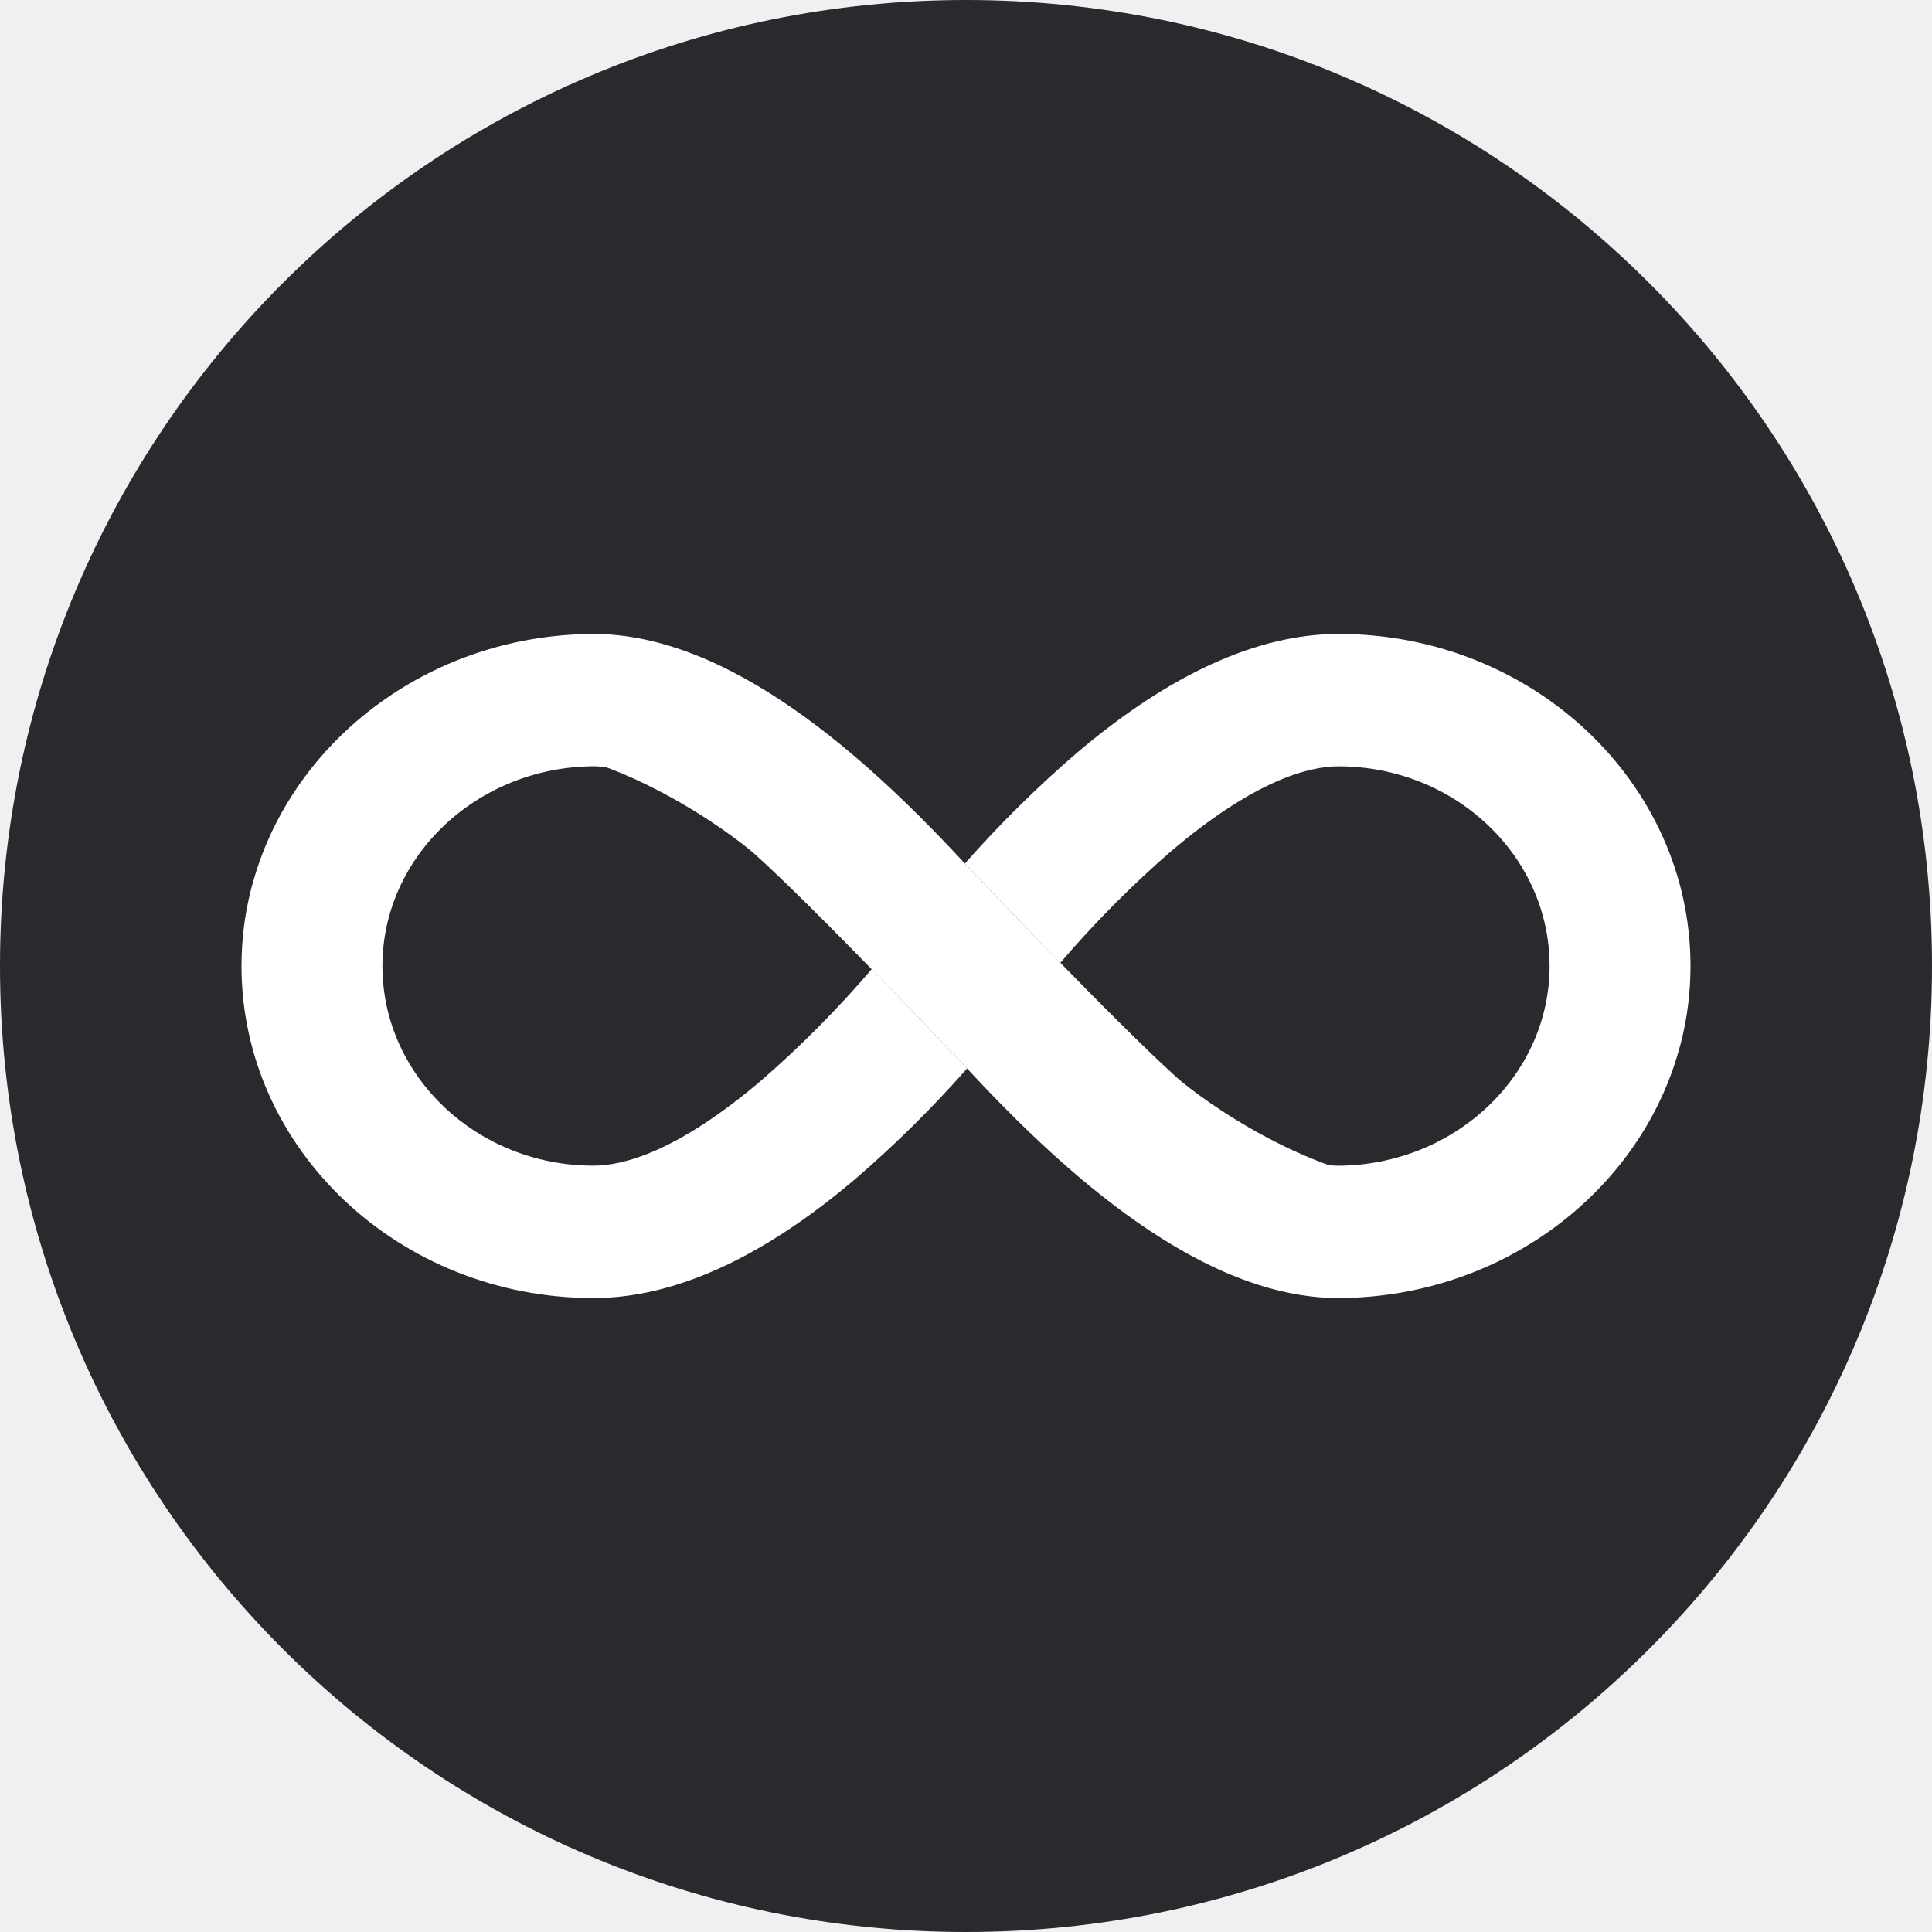
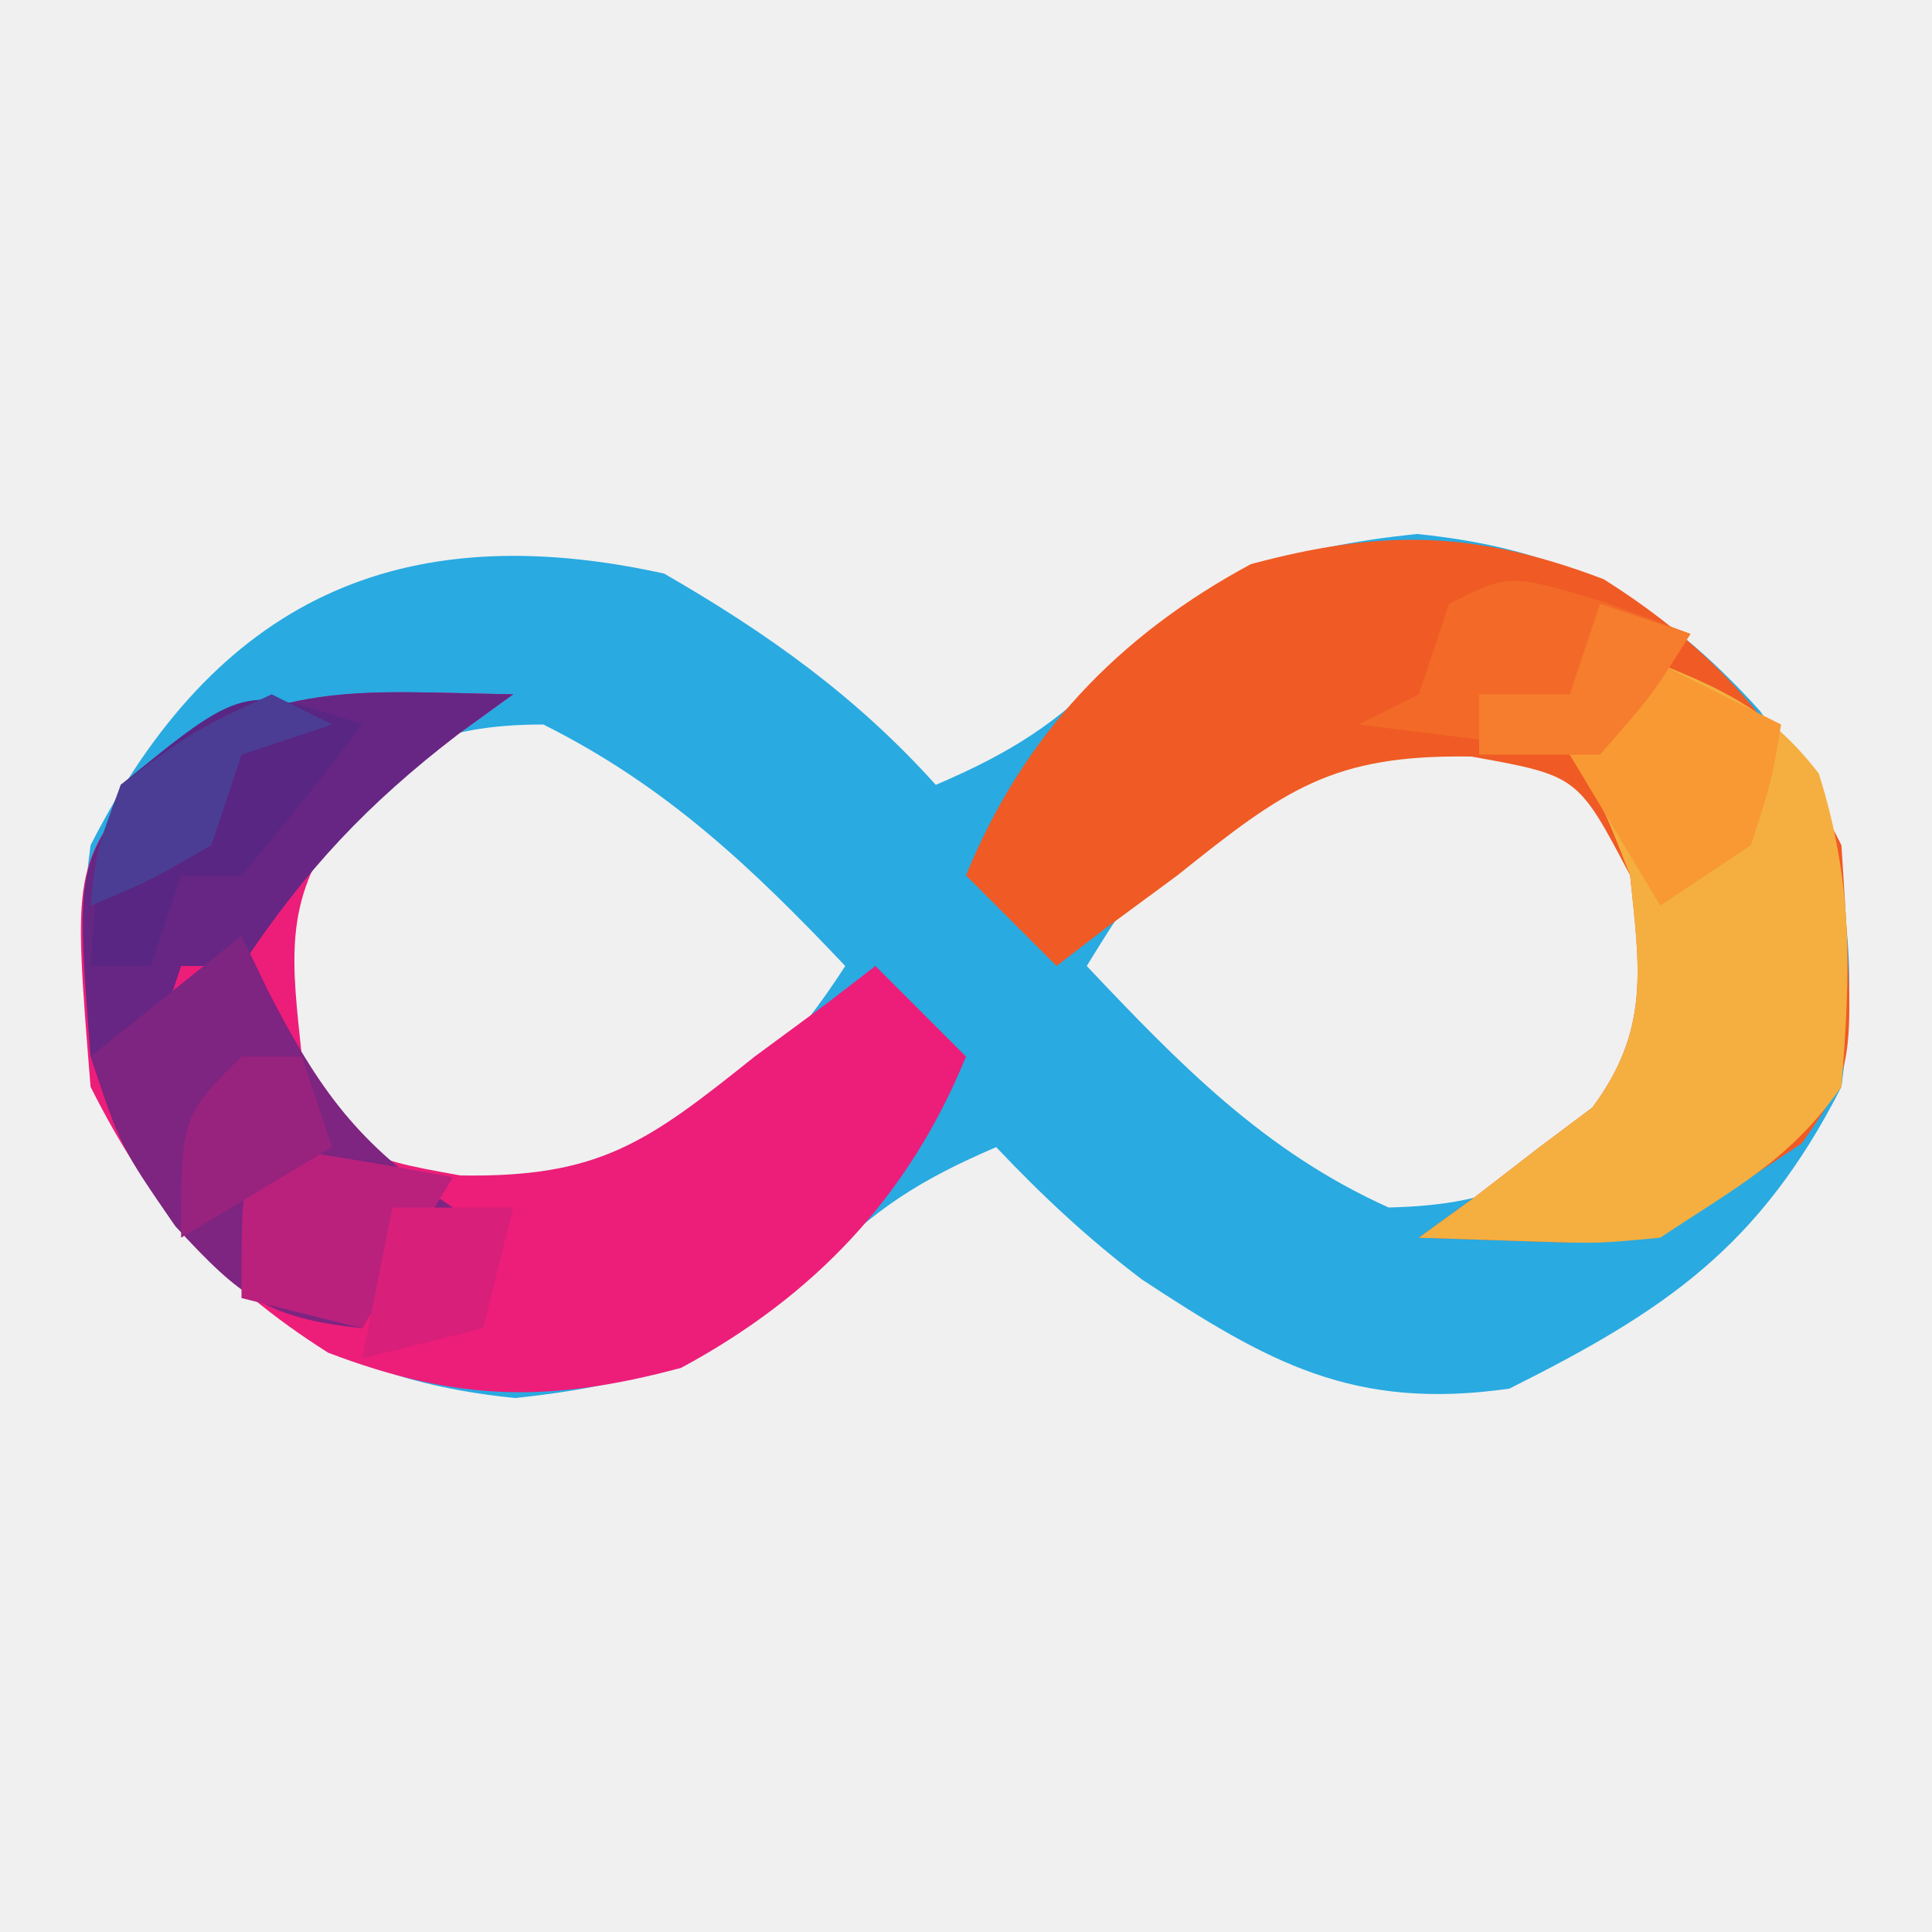
- <svg xmlns="http://www.w3.org/2000/svg" width="32" height="32" viewBox="0 0 32 32">
-   <g fill="none">
-     <circle fill="#292A2E" cx="16" cy="16" r="16" />
-     <g fill="#FFF">
-       <path d="M22.17 10.5c-1.34 0-2.803.667-4.348 1.982a19.032 19.032 0 00-1.843 1.824l.002.002.002-.002s.752.794 1.578 1.643a17.474 17.474 0 011.827-1.842c1.374-1.169 2.272-1.414 2.783-1.414 1.927 0 3.495 1.484 3.495 3.307 0 1.814-1.569 3.296-3.498 3.308-.088 0-.2-.01-.34-.04.562.235 1.166.405 1.742.405 3.533 0 4.223-2.237 4.27-2.396.105-.41.16-.837.16-1.276 0-3.034-2.615-5.501-5.83-5.501zm-12.34 11c1.34 0 2.803-.667 4.348-1.982a19.032 19.032 0 001.843-1.824l-.002-.002a.025.025 0 01-.002.002s-.752-.794-1.578-1.643a17.474 17.474 0 01-1.827 1.842c-1.374 1.169-2.272 1.414-2.783 1.414-1.927 0-3.495-1.484-3.495-3.307 0-1.814 1.569-3.296 3.498-3.308.088 0 .2.01.34.04-.562-.235-1.166-.405-1.742-.405-3.533 0-4.223 2.237-4.27 2.396-.105.41-.16.837-.16 1.276C4 19.033 6.615 21.5 9.83 21.5z" />
-       <path d="M23.563 19.617c-1.809-.043-3.689-1.427-4.072-1.771-.991-.89-3.278-3.297-3.457-3.486-1.676-1.822-3.948-3.86-6.205-3.86h-.005c-2.744.013-5.05 1.817-5.663 4.224.047-.159.948-2.439 4.267-2.36 1.809.044 3.698 1.447 4.081 1.79.991.89 3.279 3.298 3.457 3.487 1.676 1.821 3.948 3.859 6.205 3.859h.005c2.744-.013 5.05-1.817 5.663-4.224-.046.159-.957 2.42-4.276 2.341z" />
-     </g>
-   </g>
+ <svg xmlns="http://www.w3.org/2000/svg" version="1.1" width="64" height="64">
+   <path d="M0 0 C3.423 1.975 6.353 4.058 9 7 C11.486 5.934 13.037 4.962 14.938 3 C18.03 0.002 20.691 -0.861 24.938 -1.312 C29.916 -0.805 32.969 0.858 36.312 4.562 C39.152 8.664 39.662 12.065 39 17 C36.299 22.302 33.166 24.417 28 27 C22.829 27.739 20.009 26.13 15.832 23.387 C14.055 22.042 12.53 20.616 11 19 C8.514 20.066 6.963 21.038 5.062 23 C1.97 25.998 -0.691 26.861 -4.938 27.312 C-9.916 26.805 -12.969 25.142 -16.312 21.438 C-19.152 17.336 -19.662 13.935 -19 9 C-14.867 0.887 -8.786 -1.936 0 0 Z M-12 8 C-13.405 10.809 -13.249 12.888 -13 16 C-12.079 18.423 -12.079 18.423 -10 20 C-5.685 21.303 -3.785 21.407 0.25 19.312 C2.618 17.321 4.337 15.587 6 13 C2.903 9.727 0.05 7.025 -4 5 C-7.608 5 -9.063 5.99 -12 8 Z M17 9 C15.167 11.106 15.167 11.106 14 13 C17.079 16.255 19.88 19.146 24 21 C27.248 20.921 28.689 20.227 31.312 18.312 C33.518 15.29 33.535 13.669 33 10 C32.079 7.577 32.079 7.577 30 6 C24.23 4.258 21.551 5.173 17 9 Z " fill="#29AAE1" transform="translate(22,19)" />
+   <path d="M0 0 C-0.598 0.433 -1.196 0.866 -1.812 1.312 C-2.534 1.869 -3.256 2.426 -4 3 C-4.866 3.65 -4.866 3.65 -5.75 4.312 C-7.651 6.879 -7.323 8.899 -7 12 C-5.265 15.303 -5.265 15.303 -1.75 15.938 C2.869 16.014 4.444 14.845 8 12 C8.784 11.422 9.568 10.845 10.375 10.25 C10.911 9.838 11.447 9.425 12 9 C12.99 9.99 13.98 10.98 15 12 C13.11 16.638 9.963 19.943 5.562 22.312 C1.19 23.486 -1.874 23.428 -6.125 21.812 C-9.797 19.497 -12.063 16.874 -14 13 C-14.584 5.759 -14.584 5.759 -12.125 2.562 C-7.945 -0.511 -5.091 -0.082 0 0 Z " fill="#EC1E79" transform="translate(17,23)" />
+   <path d="M0 0 C3.672 2.315 5.938 4.938 7.875 8.812 C8.341 16.147 8.341 16.147 6.562 18.688 C1.5 22.062 1.5 22.062 -2.312 21.938 C-3.571 21.896 -4.829 21.855 -6.125 21.812 C-5.527 21.379 -4.929 20.946 -4.312 20.5 C-3.591 19.943 -2.869 19.386 -2.125 18.812 C-1.548 18.379 -0.97 17.946 -0.375 17.5 C1.526 14.934 1.198 12.913 0.875 9.812 C-0.86 6.51 -0.86 6.51 -4.375 5.875 C-8.994 5.798 -10.569 6.967 -14.125 9.812 C-14.909 10.39 -15.693 10.967 -16.5 11.562 C-17.304 12.181 -17.304 12.181 -18.125 12.812 C-19.115 11.822 -20.105 10.832 -21.125 9.812 C-19.235 5.174 -16.088 1.869 -11.688 -0.5 C-7.315 -1.673 -4.251 -1.615 0 0 Z " fill="#F05A24" transform="translate(53.125,19.1875)" />
+   <path d="M0 0 C2.288 0.915 3.734 1.655 5.25 3.625 C6.4 7.268 6.304 10.171 6 14 C4.297 16.433 2.523 17.318 0 19 C-2.043 19.195 -2.043 19.195 -4.188 19.125 C-5.446 19.084 -6.704 19.043 -8 19 C-7.402 18.567 -6.804 18.134 -6.188 17.688 C-5.466 17.131 -4.744 16.574 -4 16 C-3.422 15.567 -2.845 15.134 -2.25 14.688 C-0.343 12.113 -0.682 10.118 -1 7 C-1.898 4.698 -1.898 4.698 -3 3 C-2.01 2.01 -1.02 1.02 0 0 Z " fill="#F4AF40" transform="translate(55,22)" />
+   <path d="M0 0 C-0.598 0.433 -1.196 0.866 -1.812 1.312 C-4.857 3.661 -6.857 5.785 -9 9 C-9.66 9 -10.32 9 -11 9 C-11.33 9.99 -11.66 10.98 -12 12 C-12.66 12 -13.32 12 -14 12 C-14.491 5.621 -14.491 5.621 -12.125 2.625 C-7.979 -0.546 -5.108 -0.082 0 0 Z " fill="#672683" transform="translate(17,23)" />
+   <path d="M0 0 C0.289 0.598 0.578 1.196 0.875 1.812 C2.581 5.131 3.857 6.905 7 9 C6.01 9.495 6.01 9.495 5 10 C4.67 10.99 4.34 11.98 4 13 C0.87 12.665 -0.001 11.999 -2.188 9.625 C-4 7 -4 7 -5 4 C-3.35 2.68 -1.7 1.36 0 0 Z " fill="#7E2481" transform="translate(8,31)" />
+   <path d="M0 0 C0.949 0.351 1.897 0.701 2.875 1.062 C1.885 2.382 0.895 3.703 -0.125 5.062 C-2.765 4.732 -5.405 4.402 -8.125 4.062 C-7.465 3.732 -6.805 3.402 -6.125 3.062 C-5.795 2.072 -5.465 1.083 -5.125 0.062 C-3.125 -0.938 -3.125 -0.938 0 0 Z " fill="#F26928" transform="translate(53.125,19.9375)" />
+   <path d="M0 0 C-1.281 1.707 -2.618 3.374 -4 5 C-4.66 5 -5.32 5 -6 5 C-6.33 5.99 -6.66 6.98 -7 8 C-7.66 8 -8.32 8 -9 8 C-8.812 5.188 -8.812 5.188 -8 2 C-3.939 -1.313 -3.939 -1.313 0 0 Z " fill="#592684" transform="translate(12,24)" />
+   <path d="M0 0 C1.32 0.66 2.64 1.32 4 2 C3.688 3.875 3.688 3.875 3 6 C2.01 6.66 1.02 7.32 0 8 C-0.99 6.35 -1.98 4.7 -3 3 C-2.01 2.01 -1.02 1.02 0 0 Z " fill="#F89934" transform="translate(55,22)" />
+   <path d="M0 0 C2.007 0.287 4.009 0.619 6 1 C4.515 3.475 4.515 3.475 3 6 C1.68 5.67 0.36 5.34 -1 5 C-1 1 -1 1 0 0 Z " fill="#B9217D" transform="translate(9,38)" />
+   <path d="M0 0 C1.32 0 2.64 0 4 0 C3.67 1.32 3.34 2.64 3 4 C1.68 4.33 0.36 4.66 -1 5 C-0.67 3.35 -0.34 1.7 0 0 Z " fill="#D81F7A" transform="translate(13,40)" />
+   <path d="M0 0 C0.66 0 1.32 0 2 0 C2.33 0.99 2.66 1.98 3 3 C0.525 4.485 0.525 4.485 -2 6 C-2 2 -2 2 0 0 Z " fill="#98237E" transform="translate(8,35)" />
+   <path d="M0 0 C0.99 0.33 1.98 0.66 3 1 C1.75 3 1.75 3 0 5 C-1.32 5 -2.64 5 -4 5 C-4 4.34 -4 3.68 -4 3 C-3.01 3 -2.02 3 -1 3 C-0.67 2.01 -0.34 1.02 0 0 Z " fill="#F57D2D" transform="translate(53,20)" />
+   <path d="M0 0 C0.66 0.33 1.32 0.66 2 1 C1.01 1.33 0.02 1.66 -1 2 C-1.33 2.99 -1.66 3.98 -2 5 C-4.062 6.188 -4.062 6.188 -6 7 C-5.812 5.188 -5.812 5.188 -5 3 C-2.562 1.188 -2.562 1.188 0 0 Z " fill="#4B3D94" transform="translate(9,23)" />
</svg>
